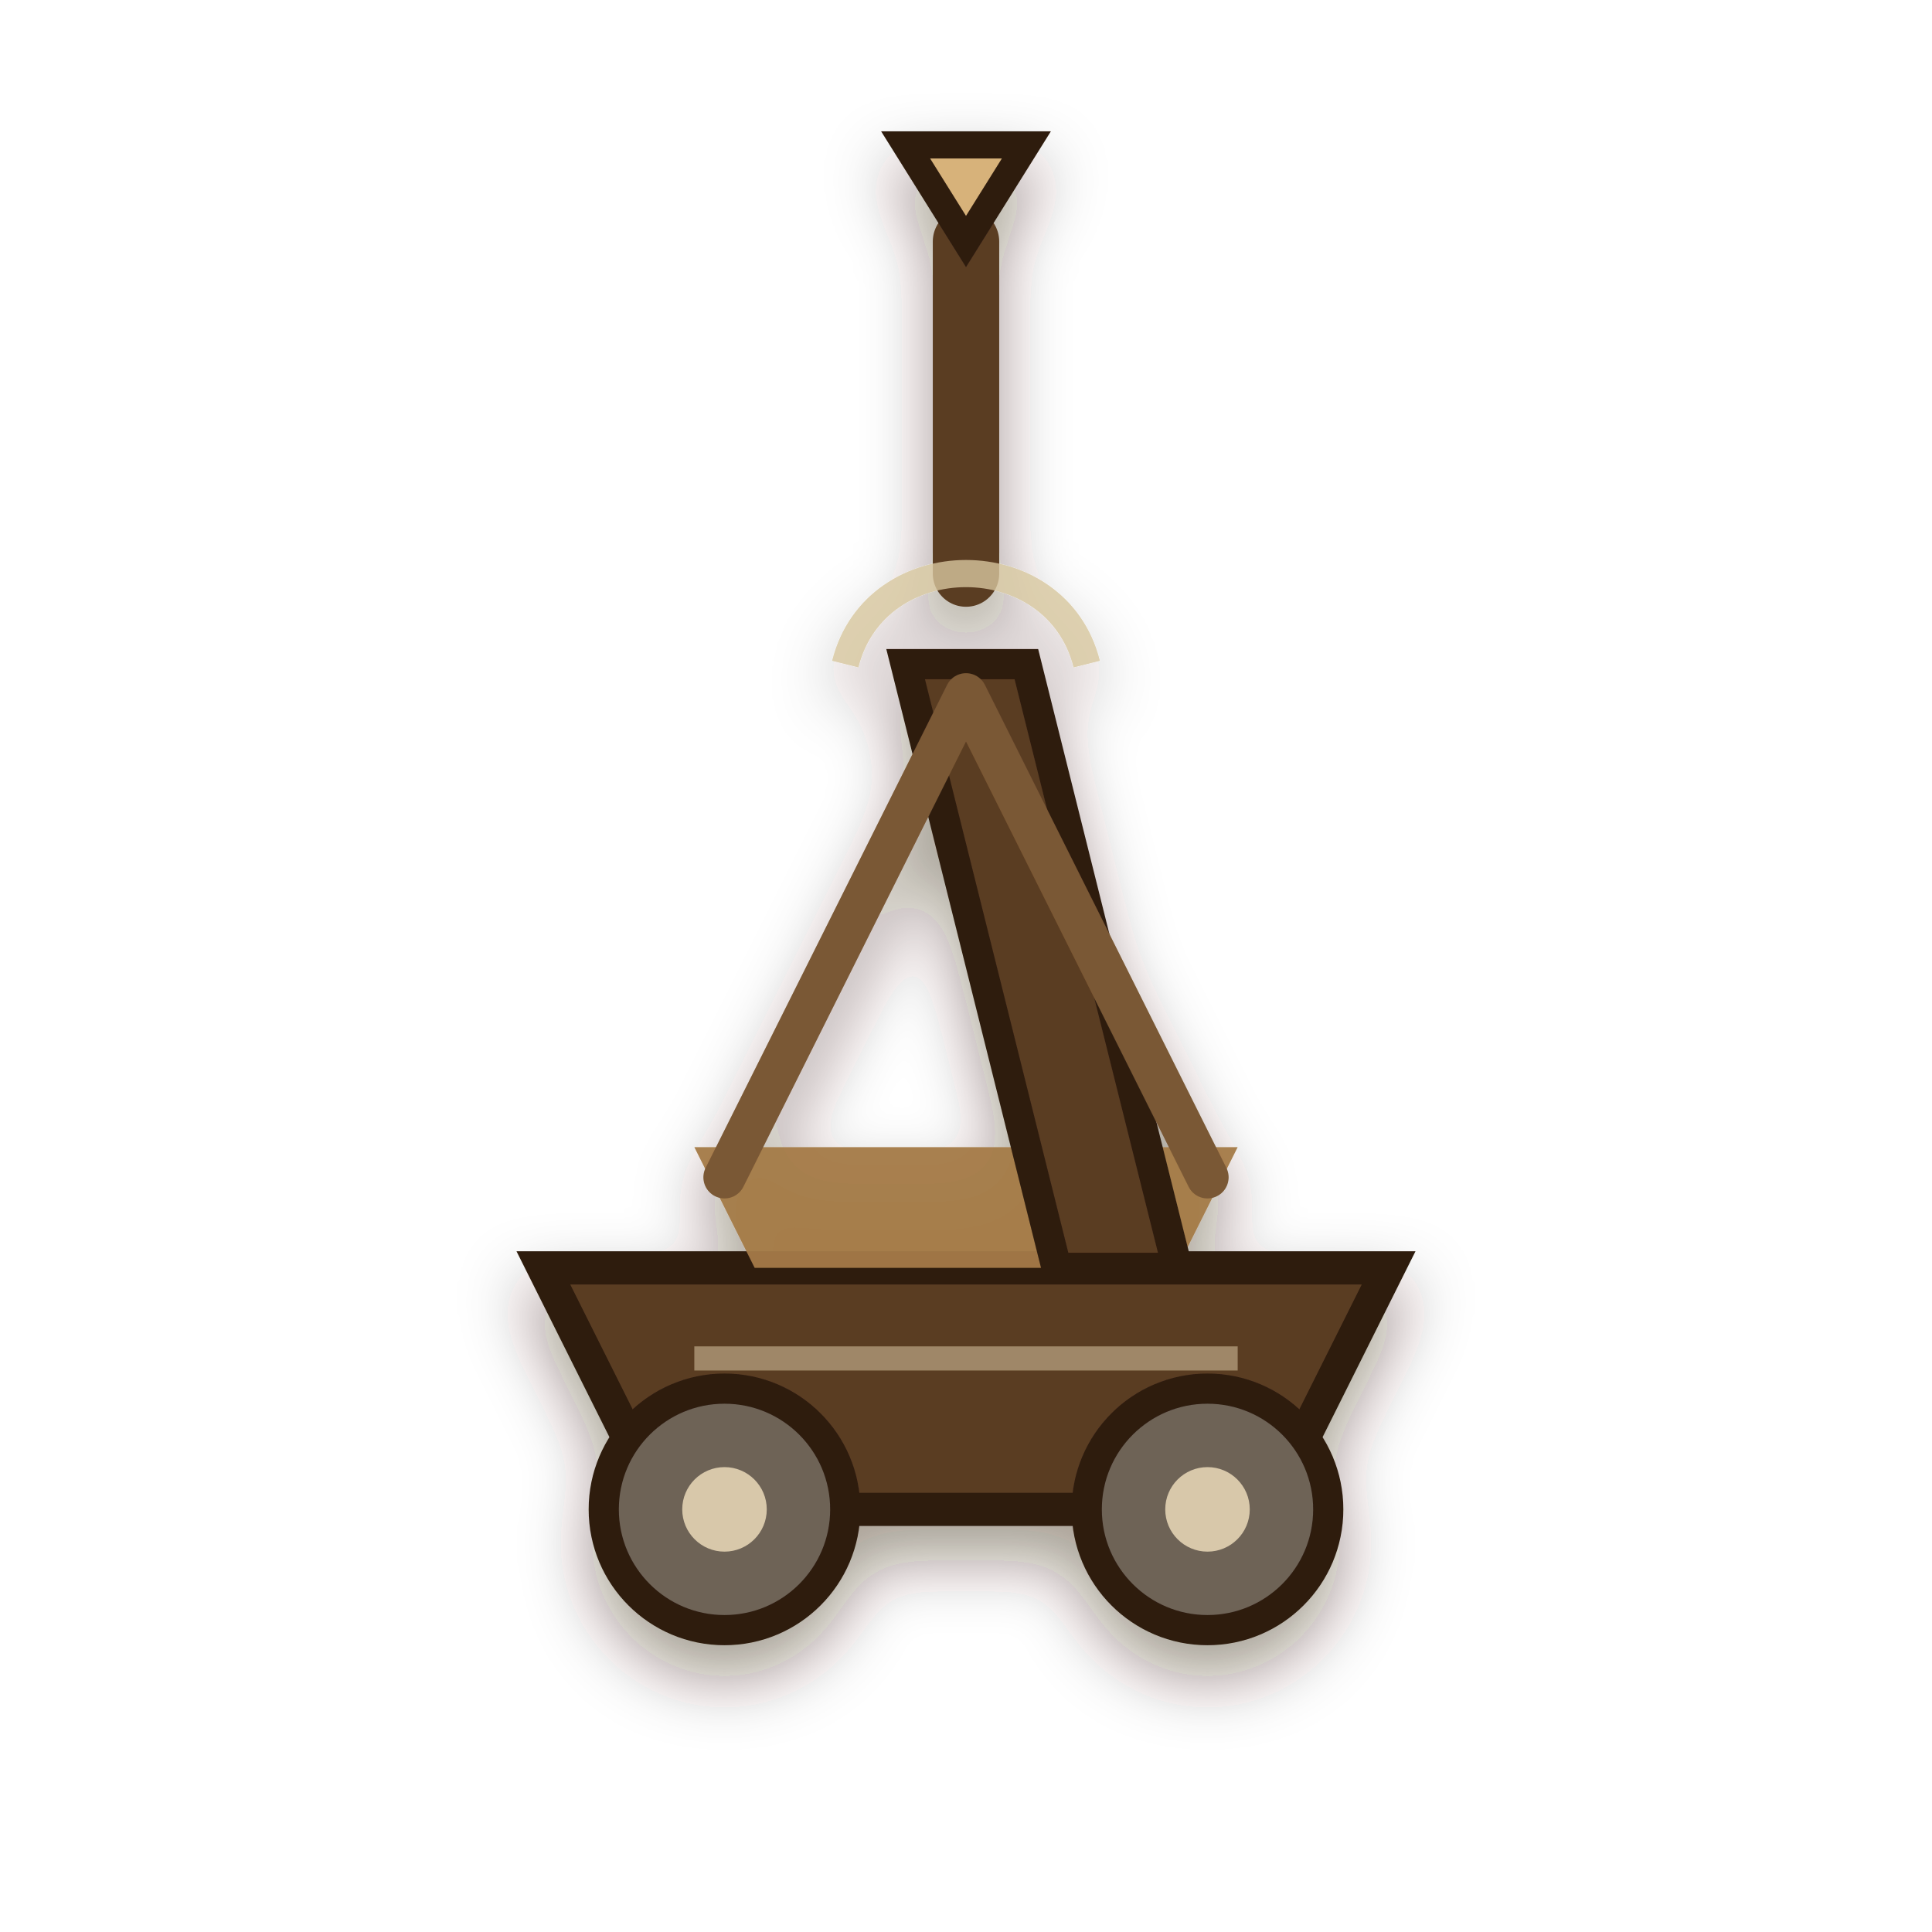
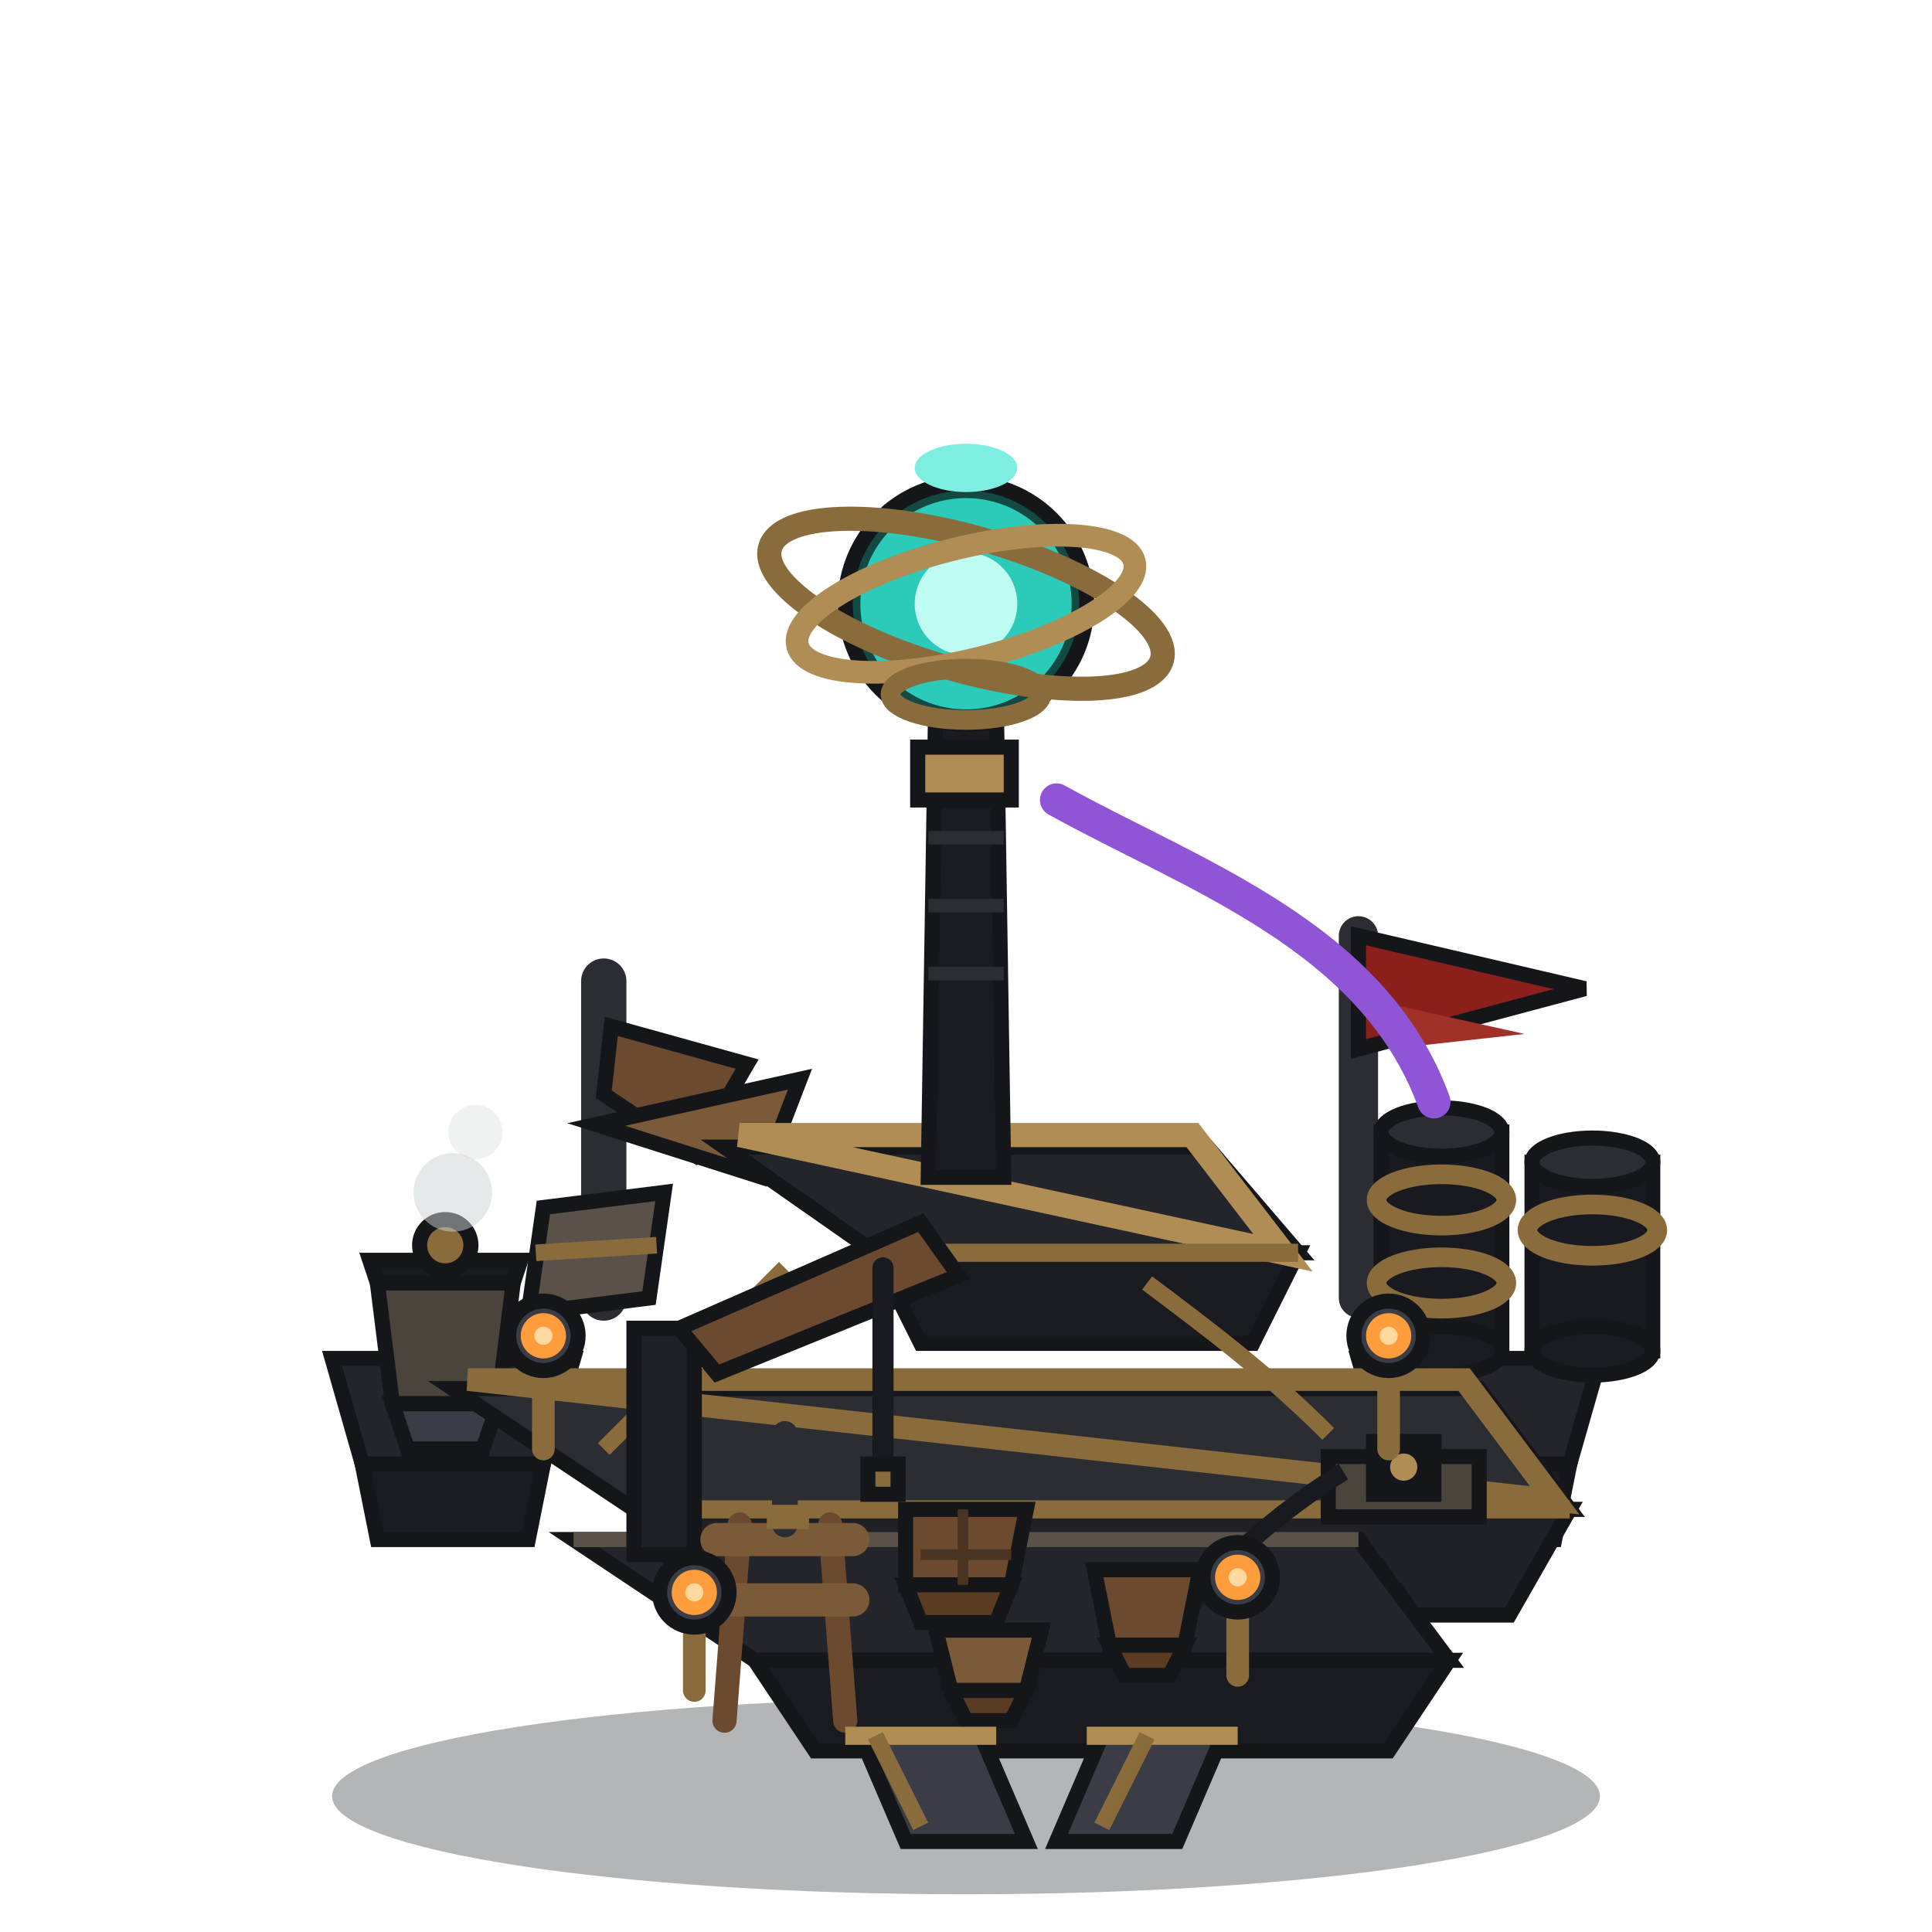
- <svg xmlns="http://www.w3.org/2000/svg" viewBox="0 0 64 64">
-   <defs>
-     <filter id="shadow" x="-24%" y="-24%" width="148%" height="148%">
-       <feDropShadow dx="0" dy="1.15" stdDeviation="1.1" flood-color="#2e1c10" flood-opacity="0.42" />
-     </filter>
-   </defs>
-   <g filter="url(#shadow)">
-     <path d="M 18 42 L 46 42 L 42 50 L 22 50 Z" fill="#5a3c23" stroke="#2e1c10" stroke-width="1.1" />
-     <path d="M 23 38 L 41 38 L 39 42 L 25 42 Z" fill="#a57a46" opacity="0.95" />
-     <circle cx="24" cy="50" r="4" fill="#6e6357" stroke="#2e1c10" stroke-width="1" />
-     <circle cx="40" cy="50" r="4" fill="#6e6357" stroke="#2e1c10" stroke-width="1" />
-     <circle cx="24" cy="50" r="1.4" fill="#d8c8aa" />
-     <circle cx="40" cy="50" r="1.4" fill="#d8c8aa" />
-     <path d="M 30 22 L 34 22 L 39 42 L 35 42 Z" fill="#5a3c23" stroke="#2e1c10" stroke-width="1" />
-     <path d="M 24 39 L 32 23 L 40 39" fill="none" stroke="#7a5834" stroke-width="1.4" stroke-linecap="round" stroke-linejoin="round" />
-     <path d="M 32 19 L 32 8" fill="none" stroke="#5a3c23" stroke-width="2.2" stroke-linecap="round" />
-     <path d="M 32 8 L 30 4.8 L 34 4.8 Z" fill="#d7b27a" stroke="#2e1c10" stroke-width="0.9" />
-     <path d="M 28 22 C 29 18, 35 18, 36 22" fill="none" stroke="#d7c59e" stroke-width="0.9" opacity="0.8" />
-     <path d="M 23 45 L 41 45" stroke="#d7c59e" stroke-width="0.8" opacity="0.55" />
+ <svg xmlns="http://www.w3.org/2000/svg" width="128" height="128" viewBox="0 0 128 128" fill="none">
+   <g stroke="#15161a">
+     <ellipse cx="64" cy="119" rx="42" ry="6.5" fill="#14161b" fill-opacity="0.32" stroke="none" />
+     <path d="M40 86 V65" stroke="#2b2d33" stroke-width="3" stroke-linecap="round" fill="none" />
+     <path d="M40.5 68 L49.5 70.5 L46 76.5 L40 72.5 Z" fill="#6b4a2f" />
+     <path d="M39.5 74.5 L53 71.5 L50.5 78 Z" fill="#7a5a38" />
+     <path d="M90 86 V62" stroke="#2b2d33" stroke-width="2.6" stroke-linecap="round" fill="none" />
+     <path d="M90 62 L105 65.5 L90 69.5 Z" fill="#8a1f1c" />
+     <path d="M92 66.5 L101 68.5 L92 69.5 Z" fill="#a03028" stroke="none" />
+     <path d="M22 90 L38 90 L36 97 L24 97 Z" fill="#23252b" />
+     <path d="M36 97 L24 97 L25 102 L35 102 Z" fill="#1a1b20" />
+     <path d="M25 85 L34 85 L33 93 L26 93 Z" fill="#4a443c" />
+     <path d="M33 93 L26 93 L27 96 L32 96 Z" fill="#3a3d45" />
+     <path d="M24.5 83.5 L34.5 83.5 L34 85 L25 85 Z" fill="#1a1b20" />
+     <circle cx="29.5" cy="82.5" r="1.7" fill="#8a6b3c" />
+     <circle cx="30" cy="79" r="2.6" fill="#cfd4d6" fill-opacity="0.5" stroke="none" />
+     <circle cx="31.5" cy="75" r="1.8" fill="#cfd4d6" fill-opacity="0.32" stroke="none" />
+     <path d="M36 80 L44 79 L43 86 L35 87 Z" fill="#5a5248" />
+     <path d="M35.5 83 L43.5 82.5" stroke="#8a6b3c" stroke-width="1.1" />
+     <path d="M90 90 L106 90 L104 97 L92 97 Z" fill="#23252b" />
+     <path d="M104 97 L92 97 L93 102 L103 102 Z" fill="#1a1b20" />
+     <path d="M91.5 75 L99.5 75 L99.5 89.5 L91.5 89.5 Z" fill="#191a20" />
+     <ellipse cx="95.5" cy="75" rx="4" ry="1.6" fill="#2b2d33" />
+     <ellipse cx="95.5" cy="89.5" rx="4" ry="1.6" fill="#1a1b20" />
+     <ellipse cx="95.5" cy="79.5" rx="4.3" ry="1.7" fill="none" stroke="#8a6b3c" stroke-width="1.3" />
+     <ellipse cx="95.5" cy="85" rx="4.3" ry="1.7" fill="none" stroke="#8a6b3c" stroke-width="1.3" />
+     <path d="M101.5 77 L109.5 77 L109.5 89.5 L101.5 89.5 Z" fill="#191a20" />
+     <ellipse cx="105.5" cy="77" rx="4" ry="1.6" fill="#2b2d33" />
+     <ellipse cx="105.5" cy="89.5" rx="4" ry="1.6" fill="#1a1b20" />
+     <ellipse cx="105.5" cy="81.5" rx="4.3" ry="1.7" fill="none" stroke="#8a6b3c" stroke-width="1.3" />
+     <path d="M95 73 C91 62, 79 58, 70 53" fill="none" stroke="#8f55d6" stroke-width="2.2" stroke-linecap="round" />
+     <path d="M30 92 L98 92 L104 100 L42 100 Z" fill="#2b2d33" />
+     <path d="M104 100 L42 100 L46 107 L100 107 Z" fill="#1f2126" />
+     <path d="M31 91.4 L97 91.4 L103 99.4 Z" fill="none" stroke="#8a6b3c" stroke-width="1.5" />
+     <path d="M42 100 L104 100" stroke="#8a6b3c" stroke-width="1.2" />
+     <path d="M38 102 L90 102 L96 110 L50 110 Z" fill="#23252b" />
+     <path d="M96 110 L50 110 L54 116 L92 116 Z" fill="#1a1b20" />
+     <path d="M38 102 L90 102" stroke="#5a5248" stroke-width="1" />
+     <path d="M48 76 L80 76 L86 83 L58 83 Z" fill="#23252b" />
+     <path d="M86 83 L58 83 L61 89 L83 89 Z" fill="#1a1b20" />
+     <path d="M49 75.2 L79 75.2 L85 83 Z" fill="none" stroke="#b08d55" stroke-width="1.6" />
+     <path d="M58 83 L86 83" stroke="#8a6b3c" stroke-width="1.2" />
+     <path d="M40 96 C44 92, 48 88, 52 84 M88 95 C84 91, 80 88, 76 85" stroke="#8a6b3c" stroke-width="1.1" fill="none" />
+     <path d="M61.5 78 L66.5 78 L66 46 L62 46 Z" fill="#1a1b20" />
+     <path d="M61.5 64.5 L66.5 64.5 M61.5 60 L66.5 60 M61.5 55.5 L66.5 55.5" stroke="#2b2d33" stroke-width="0.9" />
+     <path d="M60.8 49.5 L67 49.5 L67 53 L60.8 53 Z" fill="#b08d55" />
+     <circle cx="64" cy="40" r="8" fill="#124a43" />
+     <circle cx="64" cy="40" r="7" fill="#2fd8c4" fill-opacity="0.9" stroke="none" />
+     <circle cx="64" cy="40" r="3.4" fill="#bffcf2" stroke="none" />
+     <ellipse cx="64" cy="31" rx="3.4" ry="1.6" fill="#7deee0" stroke="none" />
+     <ellipse cx="64" cy="40" rx="13.5" ry="4.4" fill="none" stroke="#8a6b3c" stroke-width="1.6" transform="rotate(16 64 40)" />
+     <ellipse cx="64" cy="40" rx="11.5" ry="3.7" fill="none" stroke="#b08d55" stroke-width="1.5" transform="rotate(-14 64 40)" />
+     <ellipse cx="64" cy="46" rx="5" ry="1.7" fill="none" stroke="#8a6b3c" stroke-width="1.3" />
+     <path d="M42 103 L46 103 L46 88 L42 88 Z" fill="#1f2126" />
+     <path d="M45 88 L61 81 L63.5 84.5 L47.5 91 Z" fill="#6b4a2f" />
+     <path d="M58.5 84 V97" stroke="#191a20" stroke-width="1.4" stroke-linecap="round" fill="none" />
+     <path d="M57.5 97 L59.5 97 L59.5 99 L57.5 99 Z" fill="#8a6b3c" />
+     <path d="M48 114 L49 101 M56 114 L55 101" stroke="#6b4a2f" stroke-width="1.6" stroke-linecap="round" fill="none" />
+     <path d="M47.5 106 L56.5 106 M47.5 102 L56.5 102" stroke="#7a5a38" stroke-width="2.2" stroke-linecap="round" />
+     <path d="M52 101 L52 95" stroke="#2b2d33" stroke-width="1.7" stroke-linecap="round" />
+     <path d="M50.8 100.5 L53.6 100.5" stroke="#8a6b3c" stroke-width="1.6" />
+     <path d="M88 96.5 L98 96.5 L98 100.5 L88 100.5 Z" fill="#4a443c" />
+     <path d="M91 95.5 H95 L95 99 H91 Z" fill="#191a20" />
+     <circle cx="93" cy="97.2" r="1.4" fill="#b08d55" />
+     <path d="M89 97.5 C85 100, 80 104, 78 108" stroke="#191a20" stroke-width="1.2" fill="none" />
+     <path d="M60 100 L68 100 L67 105 L60 105 Z" fill="#6b4a2f" />
+     <path d="M67 105 L60 105 L61 107.5 L66 107.5 Z" fill="#5a3c23" />
+     <path d="M62 108 L69 108 L68 112 L63 112 Z" fill="#7a5a38" />
+     <path d="M68 112 L63 112 L64 114 L67 114 Z" fill="#5a3c23" />
+     <path d="M61 103 L67 103 M63.8 100 L63.8 105" stroke="#4a3320" stroke-width="0.7" />
+     <path d="M72.5 104 L79.5 104 L78.5 109 L73.5 109 Z" fill="#6b4a2f" />
+     <path d="M78.5 109 L73.5 109 L74.5 111 L77.5 111 Z" fill="#5a3c23" />
+     <path d="M57 115 L65 115 L68 122 L60 122 Z" fill="#3a3d45" />
+     <path d="M73 115 L81 115 L78 122 L70 122 Z" fill="#3a3d45" />
+     <path d="M56 115 L66 115 M72 115 L82 115" stroke="#b08d55" stroke-width="1.2" />
+     <path d="M58 115 L61 121 M76 115 L73 121" stroke="#8a6b3c" stroke-width="1.1" />
+     <path d="M46 112 L46 107" stroke="#8a6b3c" stroke-width="1.5" stroke-linecap="round" />
+     <circle cx="46" cy="105.5" r="2.3" fill="#3a3d45" />
+     <circle cx="46" cy="105.5" r="1.5" fill="#ff9d3d" stroke="none" />
+     <circle cx="46" cy="105.5" r="0.6" fill="#ffd9a0" stroke="none" />
+     <path d="M82 111 L82 106" stroke="#8a6b3c" stroke-width="1.5" stroke-linecap="round" />
+     <circle cx="82" cy="104.5" r="2.3" fill="#3a3d45" />
+     <circle cx="82" cy="104.5" r="1.5" fill="#ff9d3d" stroke="none" />
+     <circle cx="82" cy="104.5" r="0.6" fill="#ffd9a0" stroke="none" />
+     <path d="M36 96 L36 90" stroke="#8a6b3c" stroke-width="1.5" stroke-linecap="round" />
+     <circle cx="36" cy="88.5" r="2.3" fill="#3a3d45" />
+     <circle cx="36" cy="88.5" r="1.5" fill="#ff9d3d" stroke="none" />
+     <circle cx="36" cy="88.5" r="0.6" fill="#ffd9a0" stroke="none" />
+     <path d="M92 96 L92 90" stroke="#8a6b3c" stroke-width="1.5" stroke-linecap="round" />
+     <circle cx="92" cy="88.5" r="2.3" fill="#3a3d45" />
+     <circle cx="92" cy="88.5" r="1.5" fill="#ff9d3d" stroke="none" />
+     <circle cx="92" cy="88.5" r="0.6" fill="#ffd9a0" stroke="none" />
  </g>
</svg>
